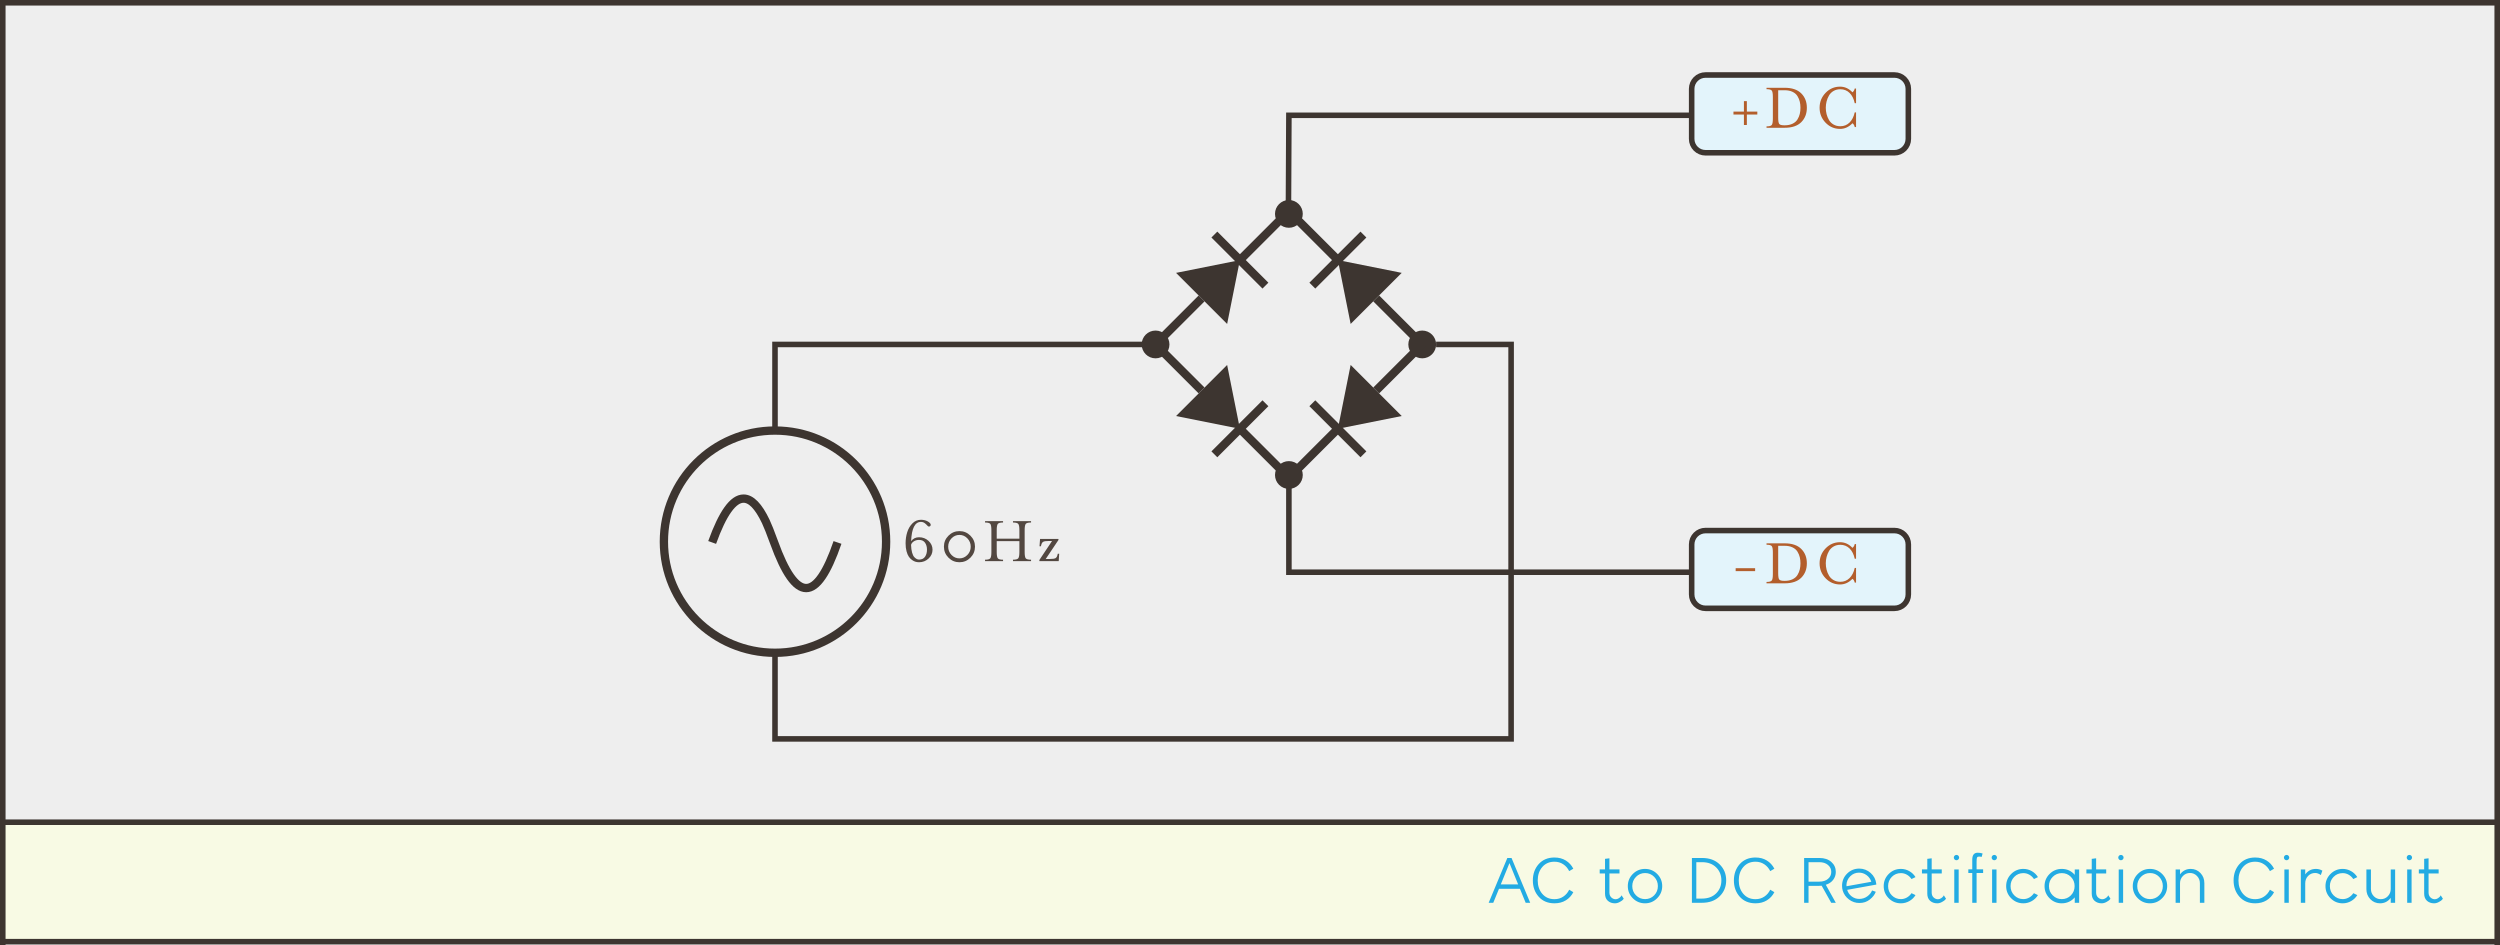
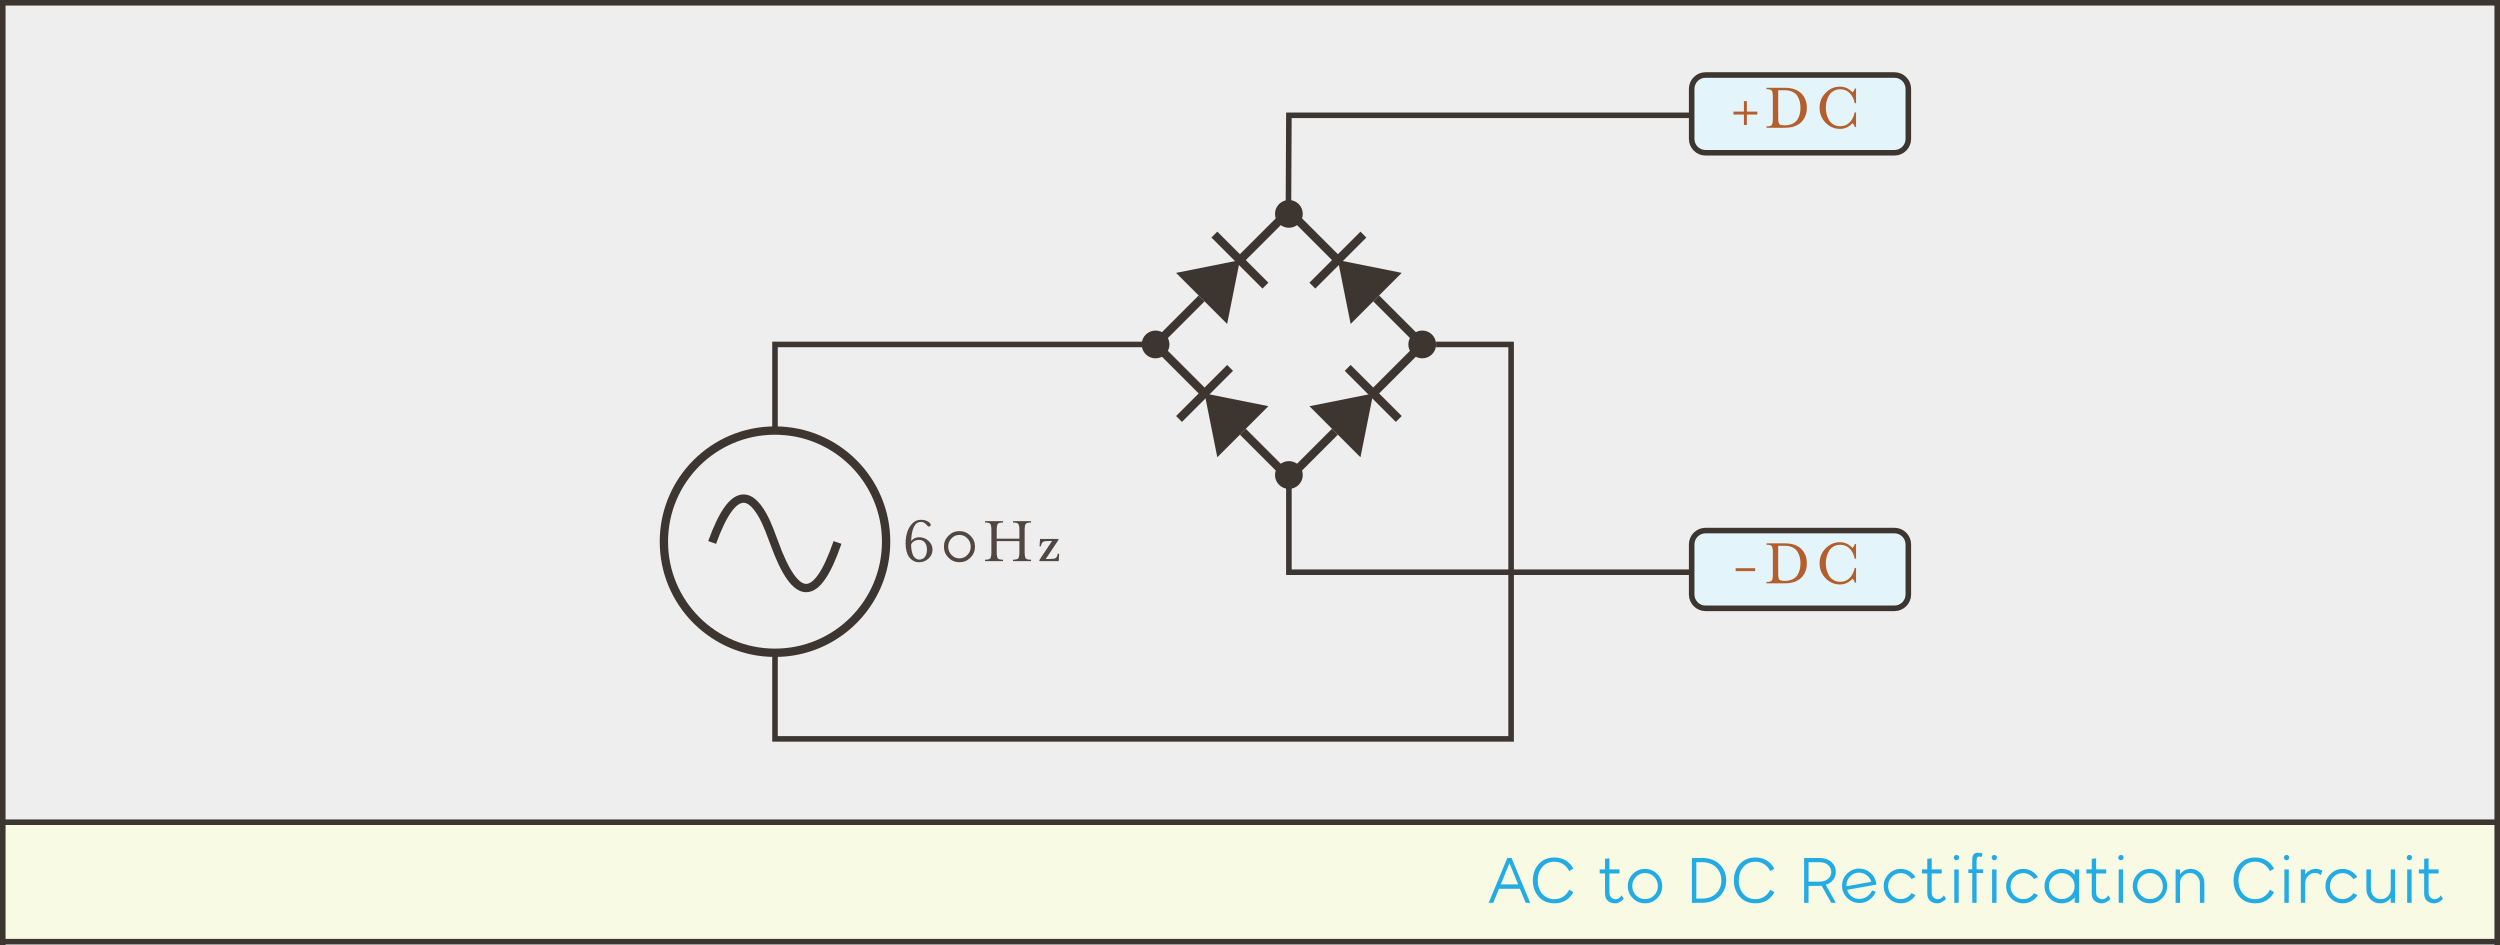
<svg xmlns="http://www.w3.org/2000/svg" width="900px" height="340px" viewBox="0 0 900 340" version="1.1">
  <g id="Rectification_Circuit" stroke="none" stroke-width="1" fill="none" fill-rule="evenodd">
    <rect id="Rectangle" stroke="#3D3530" stroke-width="2" fill="#EEEEEE" x="1" y="1" width="898" height="358" />
    <g id="Circuit" transform="translate(239, 26)">
      <g id="Labels" transform="translate(71, 0)">
        <g id="+DC" transform="translate(298, 0)">
          <rect id="Rectangle" stroke="#3D3530" stroke-width="2" fill="#E3F4FB" x="1" y="1" width="78" height="28" rx="5" />
          <path d="M20.868,14.168 L24.636,14.168 L24.636,15.224 L20.868,15.224 L20.868,18.992 L19.812,18.992 L19.812,15.224 L16.044,15.224 L16.044,14.168 L19.812,14.168 L19.812,10.4 L20.868,10.4 L20.868,14.168 Z M27.948,20 L27.948,19.496 C28.94,19.496 29.568,19.328 29.832,18.992 C30.096,18.656 30.228,17.888 30.228,16.688 L30.228,8.888 C30.228,7.688 30.096,6.924 29.832,6.596 C29.568,6.268 28.94,6.104 27.948,6.104 L27.948,5.6 L34.452,5.6 C37.108,5.6 39.108,6.272 40.452,7.616 C41.796,8.96 42.468,10.688 42.468,12.8 C42.468,14.912 41.796,16.64 40.452,17.984 C39.108,19.328 37.108,20 34.452,20 L27.948,20 Z M32.148,6.488 L32.148,16.328 C32.148,17.544 32.276,18.312 32.532,18.632 C32.788,18.952 33.404,19.112 34.38,19.112 L34.476,19.112 C35.58,19.112 36.528,18.92 37.32,18.536 C38.112,18.152 38.704,17.636 39.096,16.988 C39.488,16.34 39.764,15.676 39.924,14.996 C40.084,14.316 40.164,13.584 40.164,12.8 C40.164,12.016 40.084,11.284 39.924,10.604 C39.764,9.924 39.488,9.26 39.096,8.612 C38.704,7.964 38.112,7.448 37.32,7.064 C36.528,6.68 35.58,6.488 34.476,6.488 L32.148,6.488 Z M60.18,19.736 L59.7,19.736 C59.572,19.112 59.3,18.656 58.884,18.368 C57.572,19.728 56.084,20.408 54.42,20.408 C52.388,20.408 50.652,19.664 49.212,18.176 C47.772,16.688 47.052,14.896 47.052,12.8 C47.052,10.704 47.772,8.912 49.212,7.424 C50.652,5.936 52.388,5.192 54.42,5.192 C56.116,5.192 57.604,5.872 58.884,7.232 C59.316,6.896 59.588,6.44 59.7,5.864 L60.18,5.864 L60.18,11.144 L59.7,11.144 C59.364,9.56 58.744,8.328 57.84,7.448 C56.936,6.568 55.828,6.128 54.516,6.128 C53.604,6.128 52.796,6.332 52.092,6.74 C51.388,7.148 50.84,7.688 50.448,8.36 C50.056,9.032 49.764,9.744 49.572,10.496 C49.38,11.248 49.284,12.016 49.284,12.8 C49.284,13.584 49.38,14.352 49.572,15.104 C49.764,15.856 50.056,16.564 50.448,17.228 C50.84,17.892 51.388,18.428 52.092,18.836 C52.796,19.244 53.604,19.448 54.516,19.448 C55.828,19.448 56.936,19.004 57.84,18.116 C58.744,17.228 59.364,16.008 59.7,14.456 L60.18,14.456 L60.18,19.736 Z" id="+DC-Copy-2" fill="#B35E2C" />
        </g>
        <g id="+DC-Copy" transform="translate(298, 164)">
          <rect id="Rectangle" stroke="#3D3530" stroke-width="2" fill="#E3F4FB" x="1" y="1" width="78" height="28" rx="5" />
          <path d="M23.844,15.608 L16.836,15.608 L16.836,14.552 L23.844,14.552 L23.844,15.608 Z M27.948,20 L27.948,19.496 C28.94,19.496 29.568,19.328 29.832,18.992 C30.096,18.656 30.228,17.888 30.228,16.688 L30.228,8.888 C30.228,7.688 30.096,6.924 29.832,6.596 C29.568,6.268 28.94,6.104 27.948,6.104 L27.948,5.6 L34.452,5.6 C37.108,5.6 39.108,6.272 40.452,7.616 C41.796,8.96 42.468,10.688 42.468,12.8 C42.468,14.912 41.796,16.64 40.452,17.984 C39.108,19.328 37.108,20 34.452,20 L27.948,20 Z M32.148,6.488 L32.148,16.328 C32.148,17.544 32.276,18.312 32.532,18.632 C32.788,18.952 33.404,19.112 34.38,19.112 L34.476,19.112 C35.58,19.112 36.528,18.92 37.32,18.536 C38.112,18.152 38.704,17.636 39.096,16.988 C39.488,16.34 39.764,15.676 39.924,14.996 C40.084,14.316 40.164,13.584 40.164,12.8 C40.164,12.016 40.084,11.284 39.924,10.604 C39.764,9.924 39.488,9.26 39.096,8.612 C38.704,7.964 38.112,7.448 37.32,7.064 C36.528,6.68 35.58,6.488 34.476,6.488 L32.148,6.488 Z M60.18,19.736 L59.7,19.736 C59.572,19.112 59.3,18.656 58.884,18.368 C57.572,19.728 56.084,20.408 54.42,20.408 C52.388,20.408 50.652,19.664 49.212,18.176 C47.772,16.688 47.052,14.896 47.052,12.8 C47.052,10.704 47.772,8.912 49.212,7.424 C50.652,5.936 52.388,5.192 54.42,5.192 C56.116,5.192 57.604,5.872 58.884,7.232 C59.316,6.896 59.588,6.44 59.7,5.864 L60.18,5.864 L60.18,11.144 L59.7,11.144 C59.364,9.56 58.744,8.328 57.84,7.448 C56.936,6.568 55.828,6.128 54.516,6.128 C53.604,6.128 52.796,6.332 52.092,6.74 C51.388,7.148 50.84,7.688 50.448,8.36 C50.056,9.032 49.764,9.744 49.572,10.496 C49.38,11.248 49.284,12.016 49.284,12.8 C49.284,13.584 49.38,14.352 49.572,15.104 C49.764,15.856 50.056,16.564 50.448,17.228 C50.84,17.892 51.388,18.428 52.092,18.836 C52.796,19.244 53.604,19.448 54.516,19.448 C55.828,19.448 56.936,19.004 57.84,18.116 C58.744,17.228 59.364,16.008 59.7,14.456 L60.18,14.456 L60.18,19.736 Z" id="-DC-Copy" fill="#B35E2C" />
        </g>
      </g>
      <g id="Wiring" transform="translate(40, 15)">
        <circle id="Connection" fill="#3D3530" cx="185" cy="36" r="5" />
        <circle id="Connection-Copy-2" fill="#3D3530" cx="137" cy="83" r="5" />
        <circle id="Connection-Copy-3" fill="#3D3530" cx="233" cy="83" r="5" />
        <circle id="Connection-Copy" fill="#3D3530" cx="185" cy="130" r="5" />
        <polyline id="Path-5-Copy-2" stroke="#3D3530" stroke-width="2" points="184.848 32 185 0.5 329.544 0.5" />
        <polyline id="Path-11" stroke="#3D3530" stroke-width="2" points="0 115 0 83 132.728 83" />
        <polyline id="Path" stroke="#3D3530" stroke-width="2" points="238 83 265 83 265 225 0 225 0 195" />
      </g>
      <g id="AC" transform="translate(0, 129)">
        <g id="AC_Power" stroke="#3D3530" stroke-width="3">
          <circle id="Oval" cx="40" cy="40" r="40" />
          <path d="M17.373,40.283 C21.157,29.761 24.928,24.5 28.685,24.5 C31.399,24.5 34.064,27.245 36.68,32.736 C37.35,34.142 38.349,36.658 39.675,40.283 C43.619,51.229 47.47,56.703 51.227,56.703 C54.984,56.703 58.741,51.229 62.498,40.283" id="Path-2" />
        </g>
        <path d="M88.98,41.144 C89.012,42.248 89.136,43.18 89.352,43.94 C89.568,44.7 89.836,45.244 90.156,45.572 C90.476,45.9 90.772,46.128 91.044,46.256 C91.316,46.384 91.588,46.448 91.86,46.448 C92.836,46.448 93.556,46.104 94.02,45.416 C94.484,44.728 94.716,43.88 94.716,42.872 C94.716,41.896 94.484,41.068 94.02,40.388 C93.556,39.708 92.836,39.368 91.86,39.368 C91.156,39.368 90.536,39.536 90,39.872 C89.464,40.208 89.124,40.632 88.98,41.144 Z M89.004,39.824 C89.692,38.88 90.644,38.408 91.86,38.408 C93.188,38.408 94.328,38.848 95.28,39.728 C96.232,40.608 96.708,41.664 96.708,42.896 C96.708,44.128 96.232,45.188 95.28,46.076 C94.328,46.964 93.188,47.408 91.86,47.408 C91.46,47.408 91.06,47.356 90.66,47.252 C90.26,47.148 89.832,46.94 89.376,46.628 C88.92,46.316 88.524,45.916 88.188,45.428 C87.852,44.94 87.572,44.284 87.348,43.46 C87.124,42.636 87.012,41.688 87.012,40.616 C87.012,39.192 87.208,37.852 87.6,36.596 C87.992,35.34 88.616,34.28 89.472,33.416 C90.328,32.552 91.348,32.12 92.532,32.12 C93.476,32.12 94.3,32.32 95.004,32.72 C95.708,33.12 96.06,33.528 96.06,33.944 C96.06,34.136 95.988,34.288 95.844,34.4 C95.7,34.512 95.556,34.568 95.412,34.568 C95.22,34.568 95.008,34.428 94.776,34.148 C94.544,33.868 94.24,33.588 93.864,33.308 C93.488,33.028 93.044,32.888 92.532,32.888 C90.372,32.888 89.196,35.2 89.004,39.824 Z M102.444,37.856 C103.548,36.752 104.868,36.2 106.404,36.2 C107.94,36.2 109.256,36.748 110.352,37.844 C111.448,38.94 111.996,40.256 111.996,41.792 C111.996,43.344 111.448,44.668 110.352,45.764 C109.256,46.86 107.94,47.408 106.404,47.408 C104.868,47.408 103.552,46.86 102.456,45.764 C101.36,44.668 100.812,43.344 100.812,41.792 C100.812,40.256 101.356,38.944 102.444,37.856 Z M106.404,37.568 C105.284,37.568 104.328,37.984 103.536,38.816 C102.744,39.648 102.348,40.64 102.348,41.792 C102.348,42.96 102.744,43.956 103.536,44.78 C104.328,45.604 105.284,46.016 106.404,46.016 C107.508,46.016 108.46,45.604 109.26,44.78 C110.06,43.956 110.46,42.96 110.46,41.792 C110.46,40.64 110.06,39.648 109.26,38.816 C108.46,37.984 107.508,37.568 106.404,37.568 Z M119.82,39.8 L119.82,43.688 C119.82,44.888 119.952,45.656 120.216,45.992 C120.48,46.328 121.108,46.496 122.1,46.496 L122.1,47 L115.62,47 L115.62,46.496 C116.612,46.496 117.24,46.328 117.504,45.992 C117.768,45.656 117.9,44.888 117.9,43.688 L117.9,35.888 C117.9,34.688 117.768,33.924 117.504,33.596 C117.24,33.268 116.612,33.104 115.62,33.104 L115.62,32.6 L122.1,32.6 L122.1,33.104 C121.108,33.104 120.48,33.268 120.216,33.596 C119.952,33.924 119.82,34.688 119.82,35.888 L119.82,38.912 L127.98,38.912 L127.98,35.888 C127.98,34.688 127.844,33.924 127.572,33.596 C127.3,33.268 126.668,33.104 125.676,33.104 L125.676,32.6 L132.18,32.6 L132.18,33.104 C131.172,33.104 130.536,33.268 130.272,33.596 C130.008,33.924 129.876,34.688 129.876,35.888 L129.876,43.688 C129.876,44.904 130.008,45.676 130.272,46.004 C130.536,46.332 131.172,46.496 132.18,46.496 L132.18,47 L125.676,47 L125.676,46.496 C126.668,46.496 127.3,46.328 127.572,45.992 C127.844,45.656 127.98,44.888 127.98,43.688 L127.98,39.8 L119.82,39.8 Z M142.044,39.008 L142.044,39.392 L137.46,46.232 L138.924,46.232 C139.964,46.232 140.652,46.132 140.988,45.932 C141.324,45.732 141.556,45.36 141.684,44.816 L141.804,44.336 L142.308,44.336 L142.14,47 L135.18,47 L135.18,46.592 L139.74,39.752 L138.612,39.752 C137.572,39.752 136.884,39.852 136.548,40.052 C136.212,40.252 135.98,40.624 135.852,41.168 L135.732,41.648 L135.228,41.648 L135.42,39.008 L142.044,39.008 Z" id="60Hz-Copy" fill="#524740" />
      </g>
      <g id="Diodes" transform="translate(167, 40)">
        <g id="Diode" transform="translate(34, 34) rotate(-45) translate(-34, -34) translate(-1, 21)">
          <polygon id="Path-2" fill="#3D3530" points="24.5 0 44 13 24.5 26" />
          <path d="M44,13 L70,13" id="Path-2-Copy" stroke="#3D3530" stroke-width="3" />
          <path d="M44,7.10542736e-15 L44,26" id="Path-4-Copy" stroke="#3D3530" stroke-width="3" />
          <path d="M0,13 L24.5,13" id="Path-3" stroke="#3D3530" stroke-width="3" />
        </g>
        <g id="Diode-Copy" transform="translate(82, 34) rotate(-135) translate(-82, -34) translate(47, 21)">
          <polygon id="Path-2" fill="#3D3530" points="24.5 0 44 13 24.5 26" />
          <path d="M44,13 L70,13" id="Path-2-Copy" stroke="#3D3530" stroke-width="3" />
          <path d="M44,7.10542736e-15 L44,26" id="Path-4-Copy" stroke="#3D3530" stroke-width="3" />
          <path d="M0,13 L24.5,13" id="Path-3" stroke="#3D3530" stroke-width="3" />
        </g>
-         <g id="Diode-Copy-3" transform="translate(34, 82) rotate(-315) translate(-34, -82) translate(-1, 69)">
+         <g id="Diode-Copy-3" transform="translate(34, 82) rotate(-135) translate(-34, -82) translate(-1, 69)">
          <polygon id="Path-2" fill="#3D3530" points="24.5 0 44 13 24.5 26" />
          <path d="M44,13 L70,13" id="Path-2-Copy" stroke="#3D3530" stroke-width="3" />
          <path d="M44,7.10542736e-15 L44,26" id="Path-4-Copy" stroke="#3D3530" stroke-width="3" />
          <path d="M0,13 L24.5,13" id="Path-3" stroke="#3D3530" stroke-width="3" />
        </g>
-         <g id="Diode-Copy-2" transform="translate(82, 82) rotate(-225) translate(-82, -82) translate(47, 69)">
+         <g id="Diode-Copy-2" transform="translate(82, 82) rotate(-45) translate(-82, -82) translate(47, 69)">
          <polygon id="Path-2" fill="#3D3530" points="24.5 0 44 13 24.5 26" />
          <path d="M44,13 L70,13" id="Path-2-Copy" stroke="#3D3530" stroke-width="3" />
          <path d="M44,7.10542736e-15 L44,26" id="Path-4-Copy" stroke="#3D3530" stroke-width="3" />
          <path d="M0,13 L24.5,13" id="Path-3" stroke="#3D3530" stroke-width="3" />
        </g>
      </g>
      <polyline id="Path-4" stroke="#3D3530" stroke-width="2" points="370 180 225 180 225 149" />
    </g>
    <rect id="Rectangle-Copy" stroke="#3D3530" stroke-width="2" fill="#F8FAE4" x="1" y="296" width="898" height="43" />
    <path d="M549.24,325 L547.176,319.96 L539.64,319.96 L537.576,325 L535.92,325 L542.64,308.872 L544.152,308.872 L550.872,325 L549.24,325 Z M540.288,318.376 L546.528,318.376 L543.408,310.72 L540.288,318.376 Z M559.603,325.192 C557.235,325.192 555.347,324.404 553.939,322.828 C552.531,321.252 551.827,319.296 551.827,316.96 C551.827,314.608 552.531,312.644 553.939,311.068 C555.347,309.492 557.235,308.704 559.603,308.704 C561.171,308.704 562.535,309.064 563.695,309.784 C564.855,310.504 565.755,311.488 566.395,312.736 L564.907,313.6 C564.395,312.56 563.679,311.736 562.759,311.128 C561.839,310.52 560.787,310.216 559.603,310.216 C557.779,310.216 556.319,310.852 555.223,312.124 C554.127,313.396 553.579,315.008 553.579,316.96 C553.579,318.896 554.127,320.504 555.223,321.784 C556.319,323.064 557.779,323.704 559.603,323.704 C560.803,323.704 561.863,323.396 562.783,322.78 C563.703,322.164 564.411,321.336 564.907,320.296 L566.395,321.184 C565.755,322.432 564.855,323.412 563.695,324.124 C562.535,324.836 561.171,325.192 559.603,325.192 Z M583.76,322.312 L584.552,323.536 C584.456,323.664 584.328,323.816 584.168,323.992 C584.008,324.168 583.648,324.412 583.088,324.724 C582.528,325.036 581.952,325.192 581.36,325.192 C580.352,325.192 579.508,324.892 578.828,324.292 C578.148,323.692 577.808,322.824 577.808,321.688 L577.808,314.44 L575.888,314.44 L575.888,312.976 L577.808,312.976 L577.808,309.184 L579.392,308.992 L579.392,312.976 L583.016,312.976 L583.016,314.44 L579.392,314.44 L579.392,321.328 C579.392,322.064 579.62,322.648 580.076,323.08 C580.532,323.512 581.056,323.728 581.648,323.728 C582.016,323.728 582.376,323.616 582.728,323.392 C583.08,323.168 583.34,322.948 583.508,322.732 C583.676,322.516 583.76,322.376 583.76,322.312 Z M596.571,323.368 C595.371,324.584 593.915,325.192 592.203,325.192 C590.491,325.192 589.031,324.588 587.823,323.38 C586.615,322.172 586.011,320.712 586.011,319 C586.011,317.288 586.615,315.828 587.823,314.62 C589.031,313.412 590.491,312.808 592.203,312.808 C593.915,312.808 595.375,313.412 596.583,314.62 C597.791,315.828 598.395,317.288 598.395,319 C598.395,320.696 597.787,322.152 596.571,323.368 Z M592.227,323.68 C593.523,323.68 594.615,323.228 595.503,322.324 C596.391,321.42 596.835,320.312 596.835,319 C596.835,317.688 596.391,316.576 595.503,315.664 C594.615,314.752 593.523,314.296 592.227,314.296 C590.947,314.296 589.859,314.752 588.963,315.664 C588.067,316.576 587.619,317.688 587.619,319 C587.619,320.312 588.067,321.42 588.963,322.324 C589.859,323.228 590.947,323.68 592.227,323.68 Z M609.088,325 L609.088,308.872 L612.736,308.872 C615.392,308.872 617.504,309.64 619.072,311.176 C620.64,312.712 621.424,314.632 621.424,316.936 C621.424,319.224 620.636,321.14 619.06,322.684 C617.484,324.228 615.376,325 612.736,325 L609.088,325 Z M610.672,323.488 L612.736,323.488 C614.848,323.488 616.536,322.868 617.8,321.628 C619.064,320.388 619.696,318.824 619.696,316.936 C619.696,315.048 619.064,313.484 617.8,312.244 C616.536,311.004 614.848,310.384 612.736,310.384 L610.672,310.384 L610.672,323.488 Z M631.979,325.192 C629.611,325.192 627.723,324.404 626.315,322.828 C624.907,321.252 624.203,319.296 624.203,316.96 C624.203,314.608 624.907,312.644 626.315,311.068 C627.723,309.492 629.611,308.704 631.979,308.704 C633.547,308.704 634.911,309.064 636.071,309.784 C637.231,310.504 638.131,311.488 638.771,312.736 L637.283,313.6 C636.771,312.56 636.055,311.736 635.135,311.128 C634.215,310.52 633.163,310.216 631.979,310.216 C630.155,310.216 628.695,310.852 627.599,312.124 C626.503,313.396 625.955,315.008 625.955,316.96 C625.955,318.896 626.503,320.504 627.599,321.784 C628.695,323.064 630.155,323.704 631.979,323.704 C633.179,323.704 634.239,323.396 635.159,322.78 C636.079,322.164 636.787,321.336 637.283,320.296 L638.771,321.184 C638.131,322.432 637.231,323.412 636.071,324.124 C634.911,324.836 633.547,325.192 631.979,325.192 Z M649.488,325 L649.488,308.872 L654.96,308.872 C656.768,308.872 658.208,309.348 659.28,310.3 C660.352,311.252 660.888,312.448 660.888,313.888 C660.888,314.96 660.572,315.912 659.94,316.744 C659.308,317.576 658.424,318.168 657.288,318.52 L660.888,325 L659.232,325 L655.8,318.856 L654.816,318.904 L651.072,318.904 L651.072,325 L649.488,325 Z M651.072,317.392 L654.96,317.392 C656.256,317.392 657.296,317.06 658.08,316.396 C658.864,315.732 659.256,314.896 659.256,313.888 C659.256,312.896 658.864,312.064 658.08,311.392 C657.296,310.72 656.256,310.384 654.96,310.384 L651.072,310.384 L651.072,317.392 Z M669.331,323.608 C670.403,323.608 671.363,323.304 672.211,322.696 C673.059,322.088 673.635,321.376 673.939,320.56 L675.283,321.04 C674.915,322.048 674.199,322.976 673.135,323.824 C672.071,324.672 670.803,325.088 669.331,325.072 C667.987,325.072 666.759,324.656 665.647,323.824 C664.535,322.992 663.779,321.928 663.379,320.632 C663.219,320.104 663.139,319.528 663.139,318.904 C663.139,317.176 663.739,315.712 664.939,314.512 C666.139,313.312 667.603,312.704 669.331,312.688 C670.899,312.704 672.267,313.232 673.435,314.272 C674.603,315.312 675.275,316.6 675.451,318.136 C675.467,318.216 675.475,318.32 675.475,318.448 L664.987,320.344 C665.259,321.304 665.803,322.092 666.619,322.708 C667.435,323.324 668.339,323.624 669.331,323.608 Z M669.187,314.152 C667.987,314.168 666.959,314.6 666.103,315.448 C665.247,316.296 664.787,317.312 664.723,318.496 C664.723,318.544 664.727,318.628 664.735,318.748 C664.743,318.868 664.747,318.968 664.747,319.048 L673.675,317.44 C673.371,316.464 672.803,315.668 671.971,315.052 C671.139,314.436 670.211,314.136 669.187,314.152 Z M684.325,325.192 C682.613,325.192 681.153,324.588 679.945,323.38 C678.737,322.172 678.133,320.712 678.133,319 C678.133,317.288 678.737,315.828 679.945,314.62 C681.153,313.412 682.613,312.808 684.325,312.808 C685.413,312.808 686.425,313.076 687.361,313.612 C688.297,314.148 689.037,314.864 689.581,315.76 L688.141,316.456 C687.709,315.8 687.157,315.28 686.485,314.896 C685.813,314.512 685.093,314.32 684.325,314.32 C683.029,314.32 681.937,314.772 681.049,315.676 C680.161,316.58 679.717,317.688 679.717,319 C679.717,320.312 680.161,321.42 681.049,322.324 C681.937,323.228 683.029,323.68 684.325,323.68 C685.093,323.68 685.813,323.488 686.485,323.104 C687.157,322.72 687.709,322.2 688.141,321.544 L689.581,322.24 C689.037,323.136 688.297,323.852 687.361,324.388 C686.425,324.924 685.413,325.192 684.325,325.192 Z M699.776,322.312 L700.568,323.536 C700.472,323.664 700.344,323.816 700.184,323.992 C700.024,324.168 699.664,324.412 699.104,324.724 C698.544,325.036 697.968,325.192 697.376,325.192 C696.368,325.192 695.524,324.892 694.844,324.292 C694.164,323.692 693.824,322.824 693.824,321.688 L693.824,314.44 L691.904,314.44 L691.904,312.976 L693.824,312.976 L693.824,309.184 L695.408,308.992 L695.408,312.976 L699.032,312.976 L699.032,314.44 L695.408,314.44 L695.408,321.328 C695.408,322.064 695.636,322.648 696.092,323.08 C696.548,323.512 697.072,323.728 697.664,323.728 C698.032,323.728 698.392,323.616 698.744,323.392 C699.096,323.168 699.356,322.948 699.524,322.732 C699.692,322.516 699.776,322.376 699.776,322.312 Z M705.003,309.4 C704.827,309.592 704.603,309.688 704.331,309.688 C704.059,309.688 703.831,309.592 703.647,309.4 C703.463,309.208 703.371,308.984 703.371,308.728 C703.371,308.472 703.463,308.248 703.647,308.056 C703.831,307.864 704.059,307.768 704.331,307.768 C704.603,307.768 704.831,307.864 705.015,308.056 C705.199,308.248 705.291,308.472 705.291,308.728 C705.291,308.984 705.195,309.208 705.003,309.4 Z M703.539,325 L703.539,313 L705.123,313 L705.123,325 L703.539,325 Z M713.925,312.952 L713.925,314.272 L711.573,314.272 L711.573,325 L710.013,325 L710.013,314.272 L708.597,314.272 L708.597,312.952 L710.013,312.952 L710.013,309.472 C710.013,307.808 710.669,306.976 711.981,306.976 C712.269,306.976 712.561,307 712.857,307.048 C713.153,307.096 713.373,307.144 713.517,307.192 L713.733,307.264 L713.397,308.488 C713.077,308.408 712.757,308.368 712.437,308.368 C712.085,308.368 711.853,308.484 711.741,308.716 C711.629,308.948 711.573,309.392 711.573,310.048 L711.573,312.952 L713.925,312.952 Z M718.624,309.4 C718.448,309.592 718.224,309.688 717.952,309.688 C717.68,309.688 717.452,309.592 717.268,309.4 C717.084,309.208 716.992,308.984 716.992,308.728 C716.992,308.472 717.084,308.248 717.268,308.056 C717.452,307.864 717.68,307.768 717.952,307.768 C718.224,307.768 718.452,307.864 718.636,308.056 C718.82,308.248 718.912,308.472 718.912,308.728 C718.912,308.984 718.816,309.208 718.624,309.4 Z M717.16,325 L717.16,313 L718.744,313 L718.744,325 L717.16,325 Z M728.411,325.192 C726.699,325.192 725.239,324.588 724.031,323.38 C722.823,322.172 722.219,320.712 722.219,319 C722.219,317.288 722.823,315.828 724.031,314.62 C725.239,313.412 726.699,312.808 728.411,312.808 C729.499,312.808 730.511,313.076 731.447,313.612 C732.383,314.148 733.123,314.864 733.667,315.76 L732.227,316.456 C731.795,315.8 731.243,315.28 730.571,314.896 C729.899,314.512 729.179,314.32 728.411,314.32 C727.115,314.32 726.023,314.772 725.135,315.676 C724.247,316.58 723.803,317.688 723.803,319 C723.803,320.312 724.247,321.42 725.135,322.324 C726.023,323.228 727.115,323.68 728.411,323.68 C729.179,323.68 729.899,323.488 730.571,323.104 C731.243,322.72 731.795,322.2 732.227,321.544 L733.667,322.24 C733.123,323.136 732.383,323.852 731.447,324.388 C730.511,324.924 729.499,325.192 728.411,325.192 Z M746.909,313 L748.493,313 L748.493,325 L746.909,325 L746.909,323.056 C745.677,324.48 744.117,325.192 742.229,325.192 C740.517,325.192 739.057,324.588 737.849,323.38 C736.641,322.172 736.037,320.712 736.037,319 C736.037,317.288 736.641,315.828 737.849,314.62 C739.057,313.412 740.517,312.808 742.229,312.808 C744.133,312.808 745.693,313.52 746.909,314.944 L746.909,313 Z M742.253,323.68 C743.549,323.68 744.641,323.228 745.529,322.324 C746.417,321.42 746.861,320.312 746.861,319 C746.861,317.688 746.417,316.58 745.529,315.676 C744.641,314.772 743.549,314.32 742.253,314.32 C740.973,314.32 739.881,314.772 738.977,315.676 C738.073,316.58 737.621,317.688 737.621,319 C737.621,320.312 738.073,321.42 738.977,322.324 C739.881,323.228 740.973,323.68 742.253,323.68 Z M758.976,322.312 L759.768,323.536 C759.672,323.664 759.544,323.816 759.384,323.992 C759.224,324.168 758.864,324.412 758.304,324.724 C757.744,325.036 757.168,325.192 756.576,325.192 C755.568,325.192 754.724,324.892 754.044,324.292 C753.364,323.692 753.024,322.824 753.024,321.688 L753.024,314.44 L751.104,314.44 L751.104,312.976 L753.024,312.976 L753.024,309.184 L754.608,308.992 L754.608,312.976 L758.232,312.976 L758.232,314.44 L754.608,314.44 L754.608,321.328 C754.608,322.064 754.836,322.648 755.292,323.08 C755.748,323.512 756.272,323.728 756.864,323.728 C757.232,323.728 757.592,323.616 757.944,323.392 C758.296,323.168 758.556,322.948 758.724,322.732 C758.892,322.516 758.976,322.376 758.976,322.312 Z M764.203,309.4 C764.027,309.592 763.803,309.688 763.531,309.688 C763.259,309.688 763.031,309.592 762.847,309.4 C762.663,309.208 762.571,308.984 762.571,308.728 C762.571,308.472 762.663,308.248 762.847,308.056 C763.031,307.864 763.259,307.768 763.531,307.768 C763.803,307.768 764.031,307.864 764.215,308.056 C764.399,308.248 764.491,308.472 764.491,308.728 C764.491,308.984 764.395,309.208 764.203,309.4 Z M762.739,325 L762.739,313 L764.323,313 L764.323,325 L762.739,325 Z M778.357,323.368 C777.157,324.584 775.701,325.192 773.989,325.192 C772.277,325.192 770.817,324.588 769.609,323.38 C768.401,322.172 767.797,320.712 767.797,319 C767.797,317.288 768.401,315.828 769.609,314.62 C770.817,313.412 772.277,312.808 773.989,312.808 C775.701,312.808 777.161,313.412 778.369,314.62 C779.577,315.828 780.181,317.288 780.181,319 C780.181,320.696 779.573,322.152 778.357,323.368 Z M774.013,323.68 C775.309,323.68 776.401,323.228 777.289,322.324 C778.177,321.42 778.621,320.312 778.621,319 C778.621,317.688 778.177,316.576 777.289,315.664 C776.401,314.752 775.309,314.296 774.013,314.296 C772.733,314.296 771.645,314.752 770.749,315.664 C769.853,316.576 769.405,317.688 769.405,319 C769.405,320.312 769.853,321.42 770.749,322.324 C771.645,323.228 772.733,323.68 774.013,323.68 Z M788.648,312.808 C790.04,312.808 791.208,313.3 792.152,314.284 C793.096,315.268 793.568,316.48 793.568,317.92 L793.568,325 L791.96,325 L791.96,317.968 C791.96,316.944 791.612,316.072 790.916,315.352 C790.22,314.632 789.376,314.272 788.384,314.272 C787.392,314.272 786.548,314.632 785.852,315.352 C785.156,316.072 784.808,316.944 784.808,317.968 L784.808,325 L783.224,325 L783.224,313 L784.808,313 L784.808,314.776 C785.784,313.464 787.064,312.808 788.648,312.808 Z M811.869,325.192 C809.501,325.192 807.613,324.404 806.205,322.828 C804.797,321.252 804.093,319.296 804.093,316.96 C804.093,314.608 804.797,312.644 806.205,311.068 C807.613,309.492 809.501,308.704 811.869,308.704 C813.437,308.704 814.801,309.064 815.961,309.784 C817.121,310.504 818.021,311.488 818.661,312.736 L817.173,313.6 C816.661,312.56 815.945,311.736 815.025,311.128 C814.105,310.52 813.053,310.216 811.869,310.216 C810.045,310.216 808.585,310.852 807.489,312.124 C806.393,313.396 805.845,315.008 805.845,316.96 C805.845,318.896 806.393,320.504 807.489,321.784 C808.585,323.064 810.045,323.704 811.869,323.704 C813.069,323.704 814.129,323.396 815.049,322.78 C815.969,322.164 816.677,321.336 817.173,320.296 L818.661,321.184 C818.021,322.432 817.121,323.412 815.961,324.124 C814.801,324.836 813.437,325.192 811.869,325.192 Z M823.84,309.4 C823.664,309.592 823.44,309.688 823.168,309.688 C822.896,309.688 822.668,309.592 822.484,309.4 C822.3,309.208 822.208,308.984 822.208,308.728 C822.208,308.472 822.3,308.248 822.484,308.056 C822.668,307.864 822.896,307.768 823.168,307.768 C823.44,307.768 823.668,307.864 823.852,308.056 C824.036,308.248 824.128,308.472 824.128,308.728 C824.128,308.984 824.032,309.208 823.84,309.4 Z M822.376,325 L822.376,313 L823.96,313 L823.96,325 L822.376,325 Z M833.723,312.808 C834.571,312.808 835.347,313.016 836.051,313.432 L835.499,315.016 C834.827,314.52 834.147,314.272 833.459,314.272 C832.451,314.272 831.603,314.628 830.915,315.34 C830.227,316.052 829.883,316.928 829.883,317.968 L829.883,325 L828.299,325 L828.299,313 L829.883,313 L829.883,314.776 C830.859,313.464 832.139,312.808 833.723,312.808 Z M843.365,325.192 C841.653,325.192 840.193,324.588 838.985,323.38 C837.777,322.172 837.173,320.712 837.173,319 C837.173,317.288 837.777,315.828 838.985,314.62 C840.193,313.412 841.653,312.808 843.365,312.808 C844.453,312.808 845.465,313.076 846.401,313.612 C847.337,314.148 848.077,314.864 848.621,315.76 L847.181,316.456 C846.749,315.8 846.197,315.28 845.525,314.896 C844.853,314.512 844.133,314.32 843.365,314.32 C842.069,314.32 840.977,314.772 840.089,315.676 C839.201,316.58 838.757,317.688 838.757,319 C838.757,320.312 839.201,321.42 840.089,322.324 C840.977,323.228 842.069,323.68 843.365,323.68 C844.133,323.68 844.853,323.488 845.525,323.104 C846.197,322.72 846.749,322.2 847.181,321.544 L848.621,322.24 C848.077,323.136 847.337,323.852 846.401,324.388 C845.465,324.924 844.453,325.192 843.365,325.192 Z M860.664,313 L862.248,313 L862.248,325 L860.664,325 L860.664,323.224 C859.688,324.536 858.408,325.192 856.824,325.192 C855.432,325.192 854.264,324.7 853.32,323.716 C852.376,322.732 851.904,321.52 851.904,320.08 L851.904,313 L853.536,313 L853.536,320.032 C853.536,321.056 853.88,321.924 854.568,322.636 C855.256,323.348 856.096,323.704 857.088,323.704 C858.096,323.704 858.944,323.348 859.632,322.636 C860.32,321.924 860.664,321.056 860.664,320.032 L860.664,313 Z M868.051,309.4 C867.875,309.592 867.651,309.688 867.379,309.688 C867.107,309.688 866.879,309.592 866.695,309.4 C866.511,309.208 866.419,308.984 866.419,308.728 C866.419,308.472 866.511,308.248 866.695,308.056 C866.879,307.864 867.107,307.768 867.379,307.768 C867.651,307.768 867.879,307.864 868.063,308.056 C868.247,308.248 868.339,308.472 868.339,308.728 C868.339,308.984 868.243,309.208 868.051,309.4 Z M866.587,325 L866.587,313 L868.171,313 L868.171,325 L866.587,325 Z M878.653,322.312 L879.445,323.536 C879.349,323.664 879.221,323.816 879.061,323.992 C878.901,324.168 878.541,324.412 877.981,324.724 C877.421,325.036 876.845,325.192 876.253,325.192 C875.245,325.192 874.401,324.892 873.721,324.292 C873.041,323.692 872.701,322.824 872.701,321.688 L872.701,314.44 L870.781,314.44 L870.781,312.976 L872.701,312.976 L872.701,309.184 L874.285,308.992 L874.285,312.976 L877.909,312.976 L877.909,314.44 L874.285,314.44 L874.285,321.328 C874.285,322.064 874.513,322.648 874.969,323.08 C875.425,323.512 875.949,323.728 876.541,323.728 C876.909,323.728 877.269,323.616 877.621,323.392 C877.973,323.168 878.233,322.948 878.401,322.732 C878.569,322.516 878.653,322.376 878.653,322.312 Z" id="AC-to-DC-Rectificati-Copy" fill="#23ABE3" />
  </g>
</svg>
